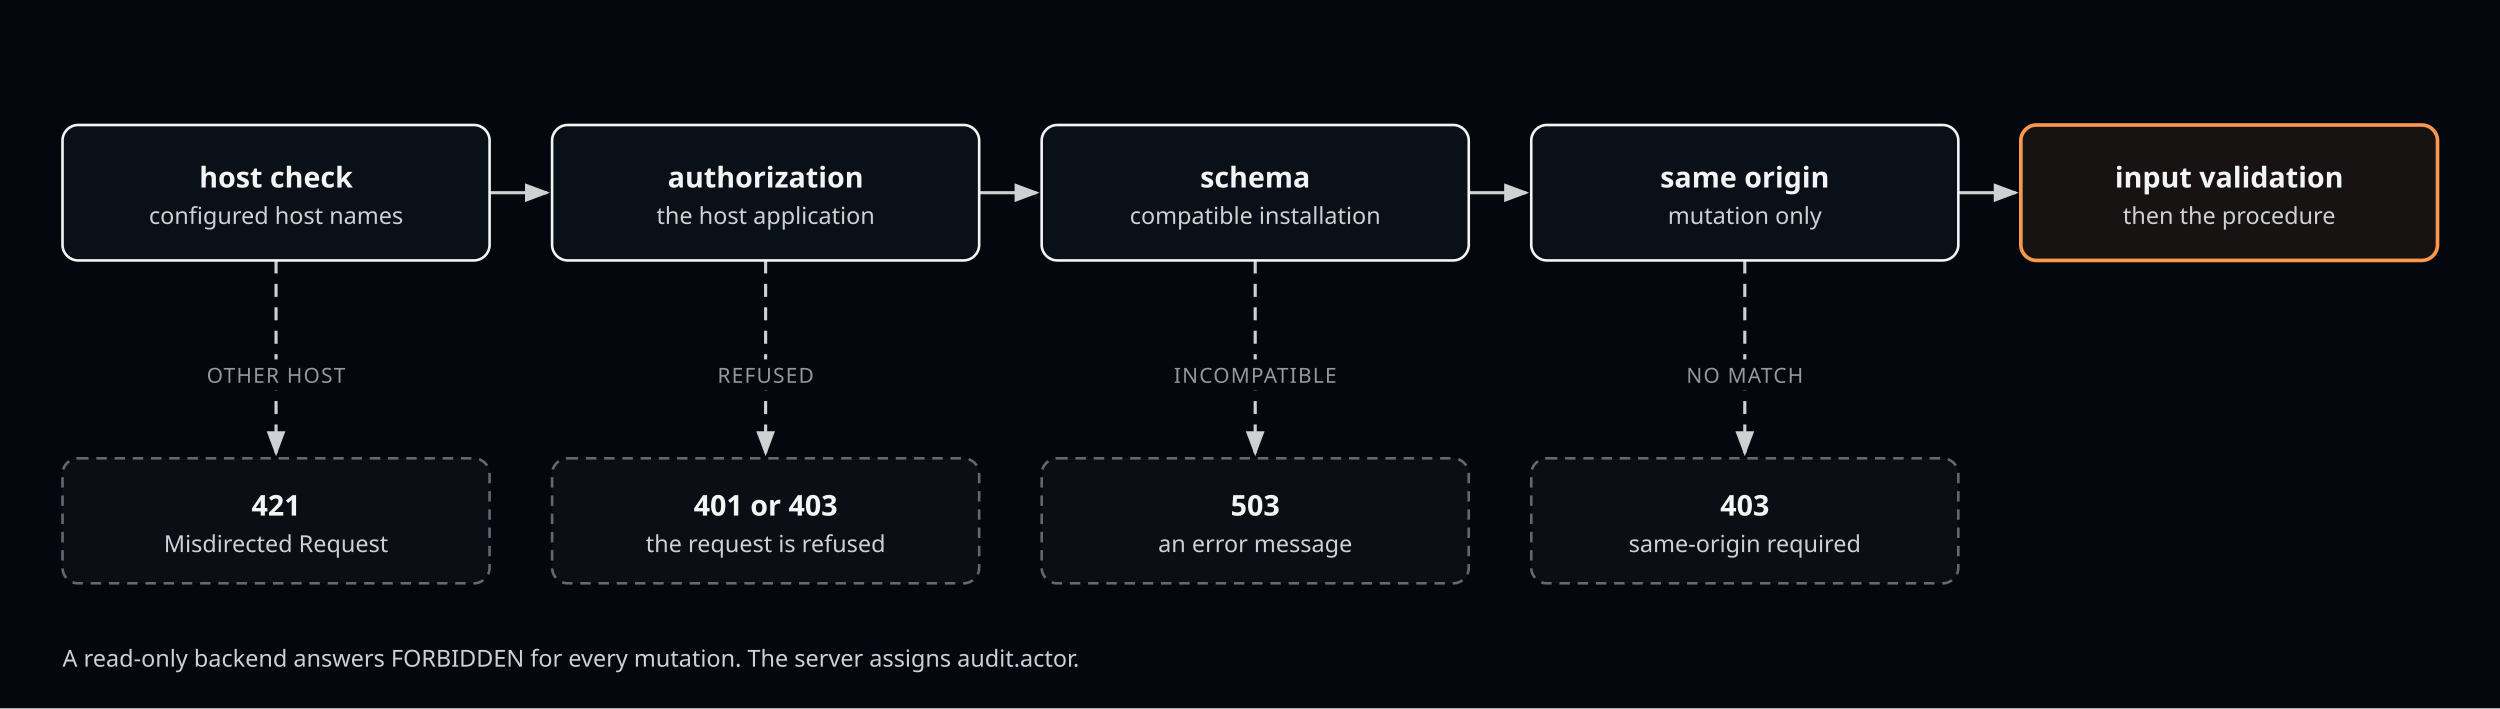
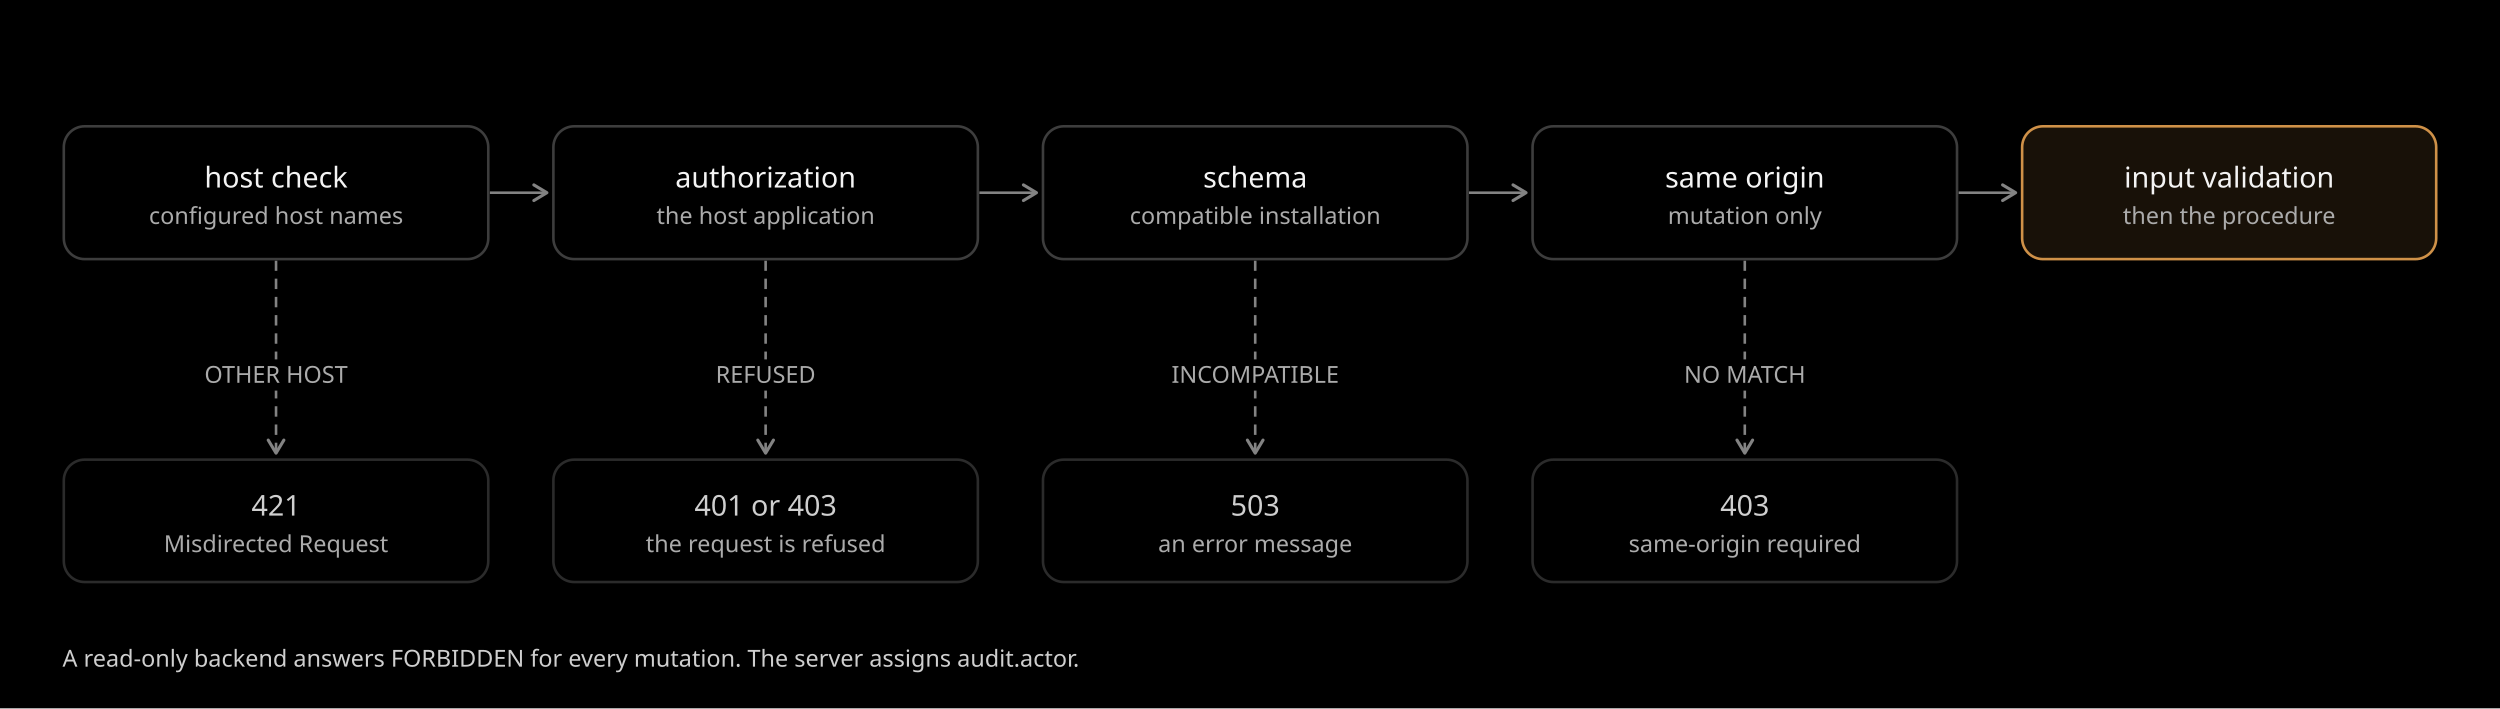
<svg xmlns="http://www.w3.org/2000/svg" viewBox="0 0 960 272" width="960" height="272" role="img" aria-labelledby="dashboard-request-order-dark-title dashboard-request-order-dark-desc">
  <defs>
-     <marker id="arrow-dark" markerWidth="8" markerHeight="6" refX="7" refY="3" orient="auto">
-       <polygon points="0 0, 8 3, 0 6" fill="#ced1d4" />
+     <marker id="arrow-dark" markerWidth="8" markerHeight="8" refX="6.5" refY="4" orient="auto" markerUnits="userSpaceOnUse">
+       <path d="M 1.5,1 L 6.5,4 L 1.5,7" fill="none" stroke="#838383" stroke-width="1.2" stroke-linecap="round" stroke-linejoin="round" />
    </marker>
  </defs>
-   <rect width="960" height="272" fill="#04080e" />
-   <path d="M 188,74 H 210" fill="none" stroke="#ced1d4" stroke-width="1.2" marker-end="url(#arrow-dark)" />
-   <path d="M 106,100 V 174" fill="none" stroke="#ced1d4" stroke-width="1.2" stroke-dasharray="5,4" marker-end="url(#arrow-dark)" />
-   <path d="M 376,74 H 398" fill="none" stroke="#ced1d4" stroke-width="1.2" marker-end="url(#arrow-dark)" />
-   <path d="M 294,100 V 174" fill="none" stroke="#ced1d4" stroke-width="1.2" stroke-dasharray="5,4" marker-end="url(#arrow-dark)" />
-   <path d="M 564,74 H 586" fill="none" stroke="#ced1d4" stroke-width="1.2" marker-end="url(#arrow-dark)" />
-   <path d="M 482,100 V 174" fill="none" stroke="#ced1d4" stroke-width="1.2" stroke-dasharray="5,4" marker-end="url(#arrow-dark)" />
-   <path d="M 752,74 H 774" fill="none" stroke="#ced1d4" stroke-width="1.2" marker-end="url(#arrow-dark)" />
-   <path d="M 670,100 V 174" fill="none" stroke="#ced1d4" stroke-width="1.2" stroke-dasharray="5,4" marker-end="url(#arrow-dark)" />
-   <rect x="24" y="48" width="164" height="52" rx="6" fill="#04080e" />
-   <rect x="24" y="48" width="164" height="52" rx="6" fill="#0a1017" stroke="#f2f4f5" stroke-width="1" />
-   <text x="106" y="72" fill="#f2f4f5" font-size="11" font-weight="600" font-family="Geist" text-anchor="middle">host check</text>
-   <text x="106" y="86" fill="#ced1d4" font-size="9" font-family="Geist Mono" text-anchor="middle">configured host names</text>
-   <rect x="72" y="138" width="68" height="12" rx="2" fill="#04080e" />
-   <text x="106" y="147" fill="#95999d" font-size="8" font-family="Geist Mono" text-anchor="middle" letter-spacing="0.06em">OTHER HOST</text>
-   <rect x="24" y="176" width="164" height="48" rx="6" fill="#04080e" />
-   <rect x="24" y="176" width="164" height="48" rx="6" fill="rgba(242,244,245,0.03)" stroke="rgba(242,244,245,0.4)" stroke-width="1" stroke-dasharray="4,3" />
-   <text x="106" y="198" fill="#f2f4f5" font-size="11" font-weight="600" font-family="Geist" text-anchor="middle">421</text>
-   <text x="106" y="212" fill="#ced1d4" font-size="9" font-family="Geist Mono" text-anchor="middle">Misdirected Request</text>
-   <rect x="212" y="48" width="164" height="52" rx="6" fill="#04080e" />
-   <rect x="212" y="48" width="164" height="52" rx="6" fill="#0a1017" stroke="#f2f4f5" stroke-width="1" />
-   <text x="294" y="72" fill="#f2f4f5" font-size="11" font-weight="600" font-family="Geist" text-anchor="middle">authorization</text>
-   <text x="294" y="86" fill="#ced1d4" font-size="9" font-family="Geist Mono" text-anchor="middle">the host application</text>
-   <rect x="268" y="138" width="52" height="12" rx="2" fill="#04080e" />
-   <text x="294" y="147" fill="#95999d" font-size="8" font-family="Geist Mono" text-anchor="middle" letter-spacing="0.06em">REFUSED</text>
-   <rect x="212" y="176" width="164" height="48" rx="6" fill="#04080e" />
-   <rect x="212" y="176" width="164" height="48" rx="6" fill="rgba(242,244,245,0.03)" stroke="rgba(242,244,245,0.4)" stroke-width="1" stroke-dasharray="4,3" />
-   <text x="294" y="198" fill="#f2f4f5" font-size="11" font-weight="600" font-family="Geist" text-anchor="middle">401 or 403</text>
-   <text x="294" y="212" fill="#ced1d4" font-size="9" font-family="Geist Mono" text-anchor="middle">the request is refused</text>
-   <rect x="400" y="48" width="164" height="52" rx="6" fill="#04080e" />
-   <rect x="400" y="48" width="164" height="52" rx="6" fill="#0a1017" stroke="#f2f4f5" stroke-width="1" />
-   <text x="482" y="72" fill="#f2f4f5" font-size="11" font-weight="600" font-family="Geist" text-anchor="middle">schema</text>
-   <text x="482" y="86" fill="#ced1d4" font-size="9" font-family="Geist Mono" text-anchor="middle">compatible installation</text>
-   <rect x="442" y="138" width="80" height="12" rx="2" fill="#04080e" />
-   <text x="482" y="147" fill="#95999d" font-size="8" font-family="Geist Mono" text-anchor="middle" letter-spacing="0.06em">INCOMPATIBLE</text>
-   <rect x="400" y="176" width="164" height="48" rx="6" fill="#04080e" />
-   <rect x="400" y="176" width="164" height="48" rx="6" fill="rgba(242,244,245,0.03)" stroke="rgba(242,244,245,0.4)" stroke-width="1" stroke-dasharray="4,3" />
-   <text x="482" y="198" fill="#f2f4f5" font-size="11" font-weight="600" font-family="Geist" text-anchor="middle">503</text>
-   <text x="482" y="212" fill="#ced1d4" font-size="9" font-family="Geist Mono" text-anchor="middle">an error message</text>
-   <rect x="588" y="48" width="164" height="52" rx="6" fill="#04080e" />
-   <rect x="588" y="48" width="164" height="52" rx="6" fill="#0a1017" stroke="#f2f4f5" stroke-width="1" />
-   <text x="670" y="72" fill="#f2f4f5" font-size="11" font-weight="600" font-family="Geist" text-anchor="middle">same origin</text>
-   <text x="670" y="86" fill="#ced1d4" font-size="9" font-family="Geist Mono" text-anchor="middle">mutation only</text>
-   <rect x="642" y="138" width="56" height="12" rx="2" fill="#04080e" />
-   <text x="670" y="147" fill="#95999d" font-size="8" font-family="Geist Mono" text-anchor="middle" letter-spacing="0.06em">NO MATCH</text>
-   <rect x="588" y="176" width="164" height="48" rx="6" fill="#04080e" />
-   <rect x="588" y="176" width="164" height="48" rx="6" fill="rgba(242,244,245,0.03)" stroke="rgba(242,244,245,0.4)" stroke-width="1" stroke-dasharray="4,3" />
-   <text x="670" y="198" fill="#f2f4f5" font-size="11" font-weight="600" font-family="Geist" text-anchor="middle">403</text>
-   <text x="670" y="212" fill="#ced1d4" font-size="9" font-family="Geist Mono" text-anchor="middle">same-origin required</text>
-   <rect x="776" y="48" width="160" height="52" rx="6" fill="#04080e" />
-   <rect x="776" y="48" width="160" height="52" rx="6" fill="rgba(252,152,76,0.08)" stroke="#fc984c" stroke-width="1.4" />
-   <text x="856" y="72" fill="#f2f4f5" font-size="11" font-weight="600" font-family="Geist" text-anchor="middle">input validation</text>
-   <text x="856" y="86" fill="#ced1d4" font-size="9" font-family="Geist Mono" text-anchor="middle">then the procedure</text>
-   <text x="24" y="256" fill="#ced1d4" font-size="9" font-family="Geist Mono" font-weight="400" text-anchor="start">A read-only backend answers FORBIDDEN for every mutation. The server assigns audit.actor.</text>
+   <rect width="960" height="272" fill="#000000" />
+   <path d="M 188,74 H 210" fill="none" stroke="#838383" stroke-width="1" marker-end="url(#arrow-dark)" />
+   <path d="M 106,100 V 174" fill="none" stroke="#838383" stroke-width="1" stroke-dasharray="4,3" marker-end="url(#arrow-dark)" />
+   <path d="M 376,74 H 398" fill="none" stroke="#838383" stroke-width="1" marker-end="url(#arrow-dark)" />
+   <path d="M 294,100 V 174" fill="none" stroke="#838383" stroke-width="1" stroke-dasharray="4,3" marker-end="url(#arrow-dark)" />
+   <path d="M 564,74 H 586" fill="none" stroke="#838383" stroke-width="1" marker-end="url(#arrow-dark)" />
+   <path d="M 482,100 V 174" fill="none" stroke="#838383" stroke-width="1" stroke-dasharray="4,3" marker-end="url(#arrow-dark)" />
+   <path d="M 752,74 H 774" fill="none" stroke="#838383" stroke-width="1" marker-end="url(#arrow-dark)" />
+   <path d="M 670,100 V 174" fill="none" stroke="#838383" stroke-width="1" stroke-dasharray="4,3" marker-end="url(#arrow-dark)" />
+   <rect x="24" y="48" width="164" height="52" rx="8" fill="#000000" />
+   <rect x="24.5" y="48.5" width="163" height="51" rx="8" fill="#000000" stroke="#3d3d3d" stroke-width="1" />
+   <text x="106" y="72" fill="#f4f4f4" font-size="11" font-weight="500" font-family="Timeless Grotesk, Geist, sans-serif" text-anchor="middle">host check</text>
+   <text x="106" y="86" fill="#ababab" font-size="9" font-family="Timeless Grotesk, Geist, sans-serif" text-anchor="middle">configured host names</text>
+   <rect x="70" y="138" width="72" height="12" rx="2" fill="#000000" />
+   <text x="106" y="147" fill="#ababab" font-size="9" font-family="Timeless Grotesk, Geist, sans-serif" text-anchor="middle">OTHER HOST</text>
+   <rect x="24" y="176" width="164" height="48" rx="8" fill="#000000" />
+   <rect x="24.5" y="176.5" width="163" height="47" rx="8" fill="#000000" stroke="#2b2b2b" stroke-width="1" />
+   <text x="106" y="198" fill="#cfcfcf" font-size="11" font-weight="500" font-family="Timeless Grotesk, Geist, sans-serif" text-anchor="middle">421</text>
+   <text x="106" y="212" fill="#ababab" font-size="9" font-family="Timeless Grotesk, Geist, sans-serif" text-anchor="middle">Misdirected Request</text>
+   <rect x="212" y="48" width="164" height="52" rx="8" fill="#000000" />
+   <rect x="212.5" y="48.5" width="163" height="51" rx="8" fill="#000000" stroke="#3d3d3d" stroke-width="1" />
+   <text x="294" y="72" fill="#f4f4f4" font-size="11" font-weight="500" font-family="Timeless Grotesk, Geist, sans-serif" text-anchor="middle">authorization</text>
+   <text x="294" y="86" fill="#ababab" font-size="9" font-family="Timeless Grotesk, Geist, sans-serif" text-anchor="middle">the host application</text>
+   <rect x="266" y="138" width="56" height="12" rx="2" fill="#000000" />
+   <text x="294" y="147" fill="#ababab" font-size="9" font-family="Timeless Grotesk, Geist, sans-serif" text-anchor="middle">REFUSED</text>
+   <rect x="212" y="176" width="164" height="48" rx="8" fill="#000000" />
+   <rect x="212.5" y="176.5" width="163" height="47" rx="8" fill="#000000" stroke="#2b2b2b" stroke-width="1" />
+   <text x="294" y="198" fill="#cfcfcf" font-size="11" font-weight="500" font-family="Timeless Grotesk, Geist, sans-serif" text-anchor="middle">401 or 403</text>
+   <text x="294" y="212" fill="#ababab" font-size="9" font-family="Timeless Grotesk, Geist, sans-serif" text-anchor="middle">the request is refused</text>
+   <rect x="400" y="48" width="164" height="52" rx="8" fill="#000000" />
+   <rect x="400.5" y="48.5" width="163" height="51" rx="8" fill="#000000" stroke="#3d3d3d" stroke-width="1" />
+   <text x="482" y="72" fill="#f4f4f4" font-size="11" font-weight="500" font-family="Timeless Grotesk, Geist, sans-serif" text-anchor="middle">schema</text>
+   <text x="482" y="86" fill="#ababab" font-size="9" font-family="Timeless Grotesk, Geist, sans-serif" text-anchor="middle">compatible installation</text>
+   <rect x="440" y="138" width="84" height="12" rx="2" fill="#000000" />
+   <text x="482" y="147" fill="#ababab" font-size="9" font-family="Timeless Grotesk, Geist, sans-serif" text-anchor="middle">INCOMPATIBLE</text>
+   <rect x="400" y="176" width="164" height="48" rx="8" fill="#000000" />
+   <rect x="400.5" y="176.5" width="163" height="47" rx="8" fill="#000000" stroke="#2b2b2b" stroke-width="1" />
+   <text x="482" y="198" fill="#cfcfcf" font-size="11" font-weight="500" font-family="Timeless Grotesk, Geist, sans-serif" text-anchor="middle">503</text>
+   <text x="482" y="212" fill="#ababab" font-size="9" font-family="Timeless Grotesk, Geist, sans-serif" text-anchor="middle">an error message</text>
+   <rect x="588" y="48" width="164" height="52" rx="8" fill="#000000" />
+   <rect x="588.5" y="48.5" width="163" height="51" rx="8" fill="#000000" stroke="#3d3d3d" stroke-width="1" />
+   <text x="670" y="72" fill="#f4f4f4" font-size="11" font-weight="500" font-family="Timeless Grotesk, Geist, sans-serif" text-anchor="middle">same origin</text>
+   <text x="670" y="86" fill="#ababab" font-size="9" font-family="Timeless Grotesk, Geist, sans-serif" text-anchor="middle">mutation only</text>
+   <rect x="640" y="138" width="60" height="12" rx="2" fill="#000000" />
+   <text x="670" y="147" fill="#ababab" font-size="9" font-family="Timeless Grotesk, Geist, sans-serif" text-anchor="middle">NO MATCH</text>
+   <rect x="588" y="176" width="164" height="48" rx="8" fill="#000000" />
+   <rect x="588.5" y="176.5" width="163" height="47" rx="8" fill="#000000" stroke="#2b2b2b" stroke-width="1" />
+   <text x="670" y="198" fill="#cfcfcf" font-size="11" font-weight="500" font-family="Timeless Grotesk, Geist, sans-serif" text-anchor="middle">403</text>
+   <text x="670" y="212" fill="#ababab" font-size="9" font-family="Timeless Grotesk, Geist, sans-serif" text-anchor="middle">same-origin required</text>
+   <rect x="776" y="48" width="160" height="52" rx="8" fill="#000000" />
+   <rect x="776.5" y="48.5" width="159" height="51" rx="8" fill="rgba(207,145,72,0.12)" stroke="#cf9148" stroke-width="1" />
+   <text x="856" y="72" fill="#f4f4f4" font-size="11" font-weight="500" font-family="Timeless Grotesk, Geist, sans-serif" text-anchor="middle">input validation</text>
+   <text x="856" y="86" fill="#ababab" font-size="9" font-family="Timeless Grotesk, Geist, sans-serif" text-anchor="middle">then the procedure</text>
+   <text x="24" y="256" fill="#cfcfcf" font-size="9" font-family="Timeless Grotesk, Geist, sans-serif" font-weight="400" text-anchor="start">A read-only backend answers FORBIDDEN for every mutation. The server assigns audit.actor.</text>
</svg>
